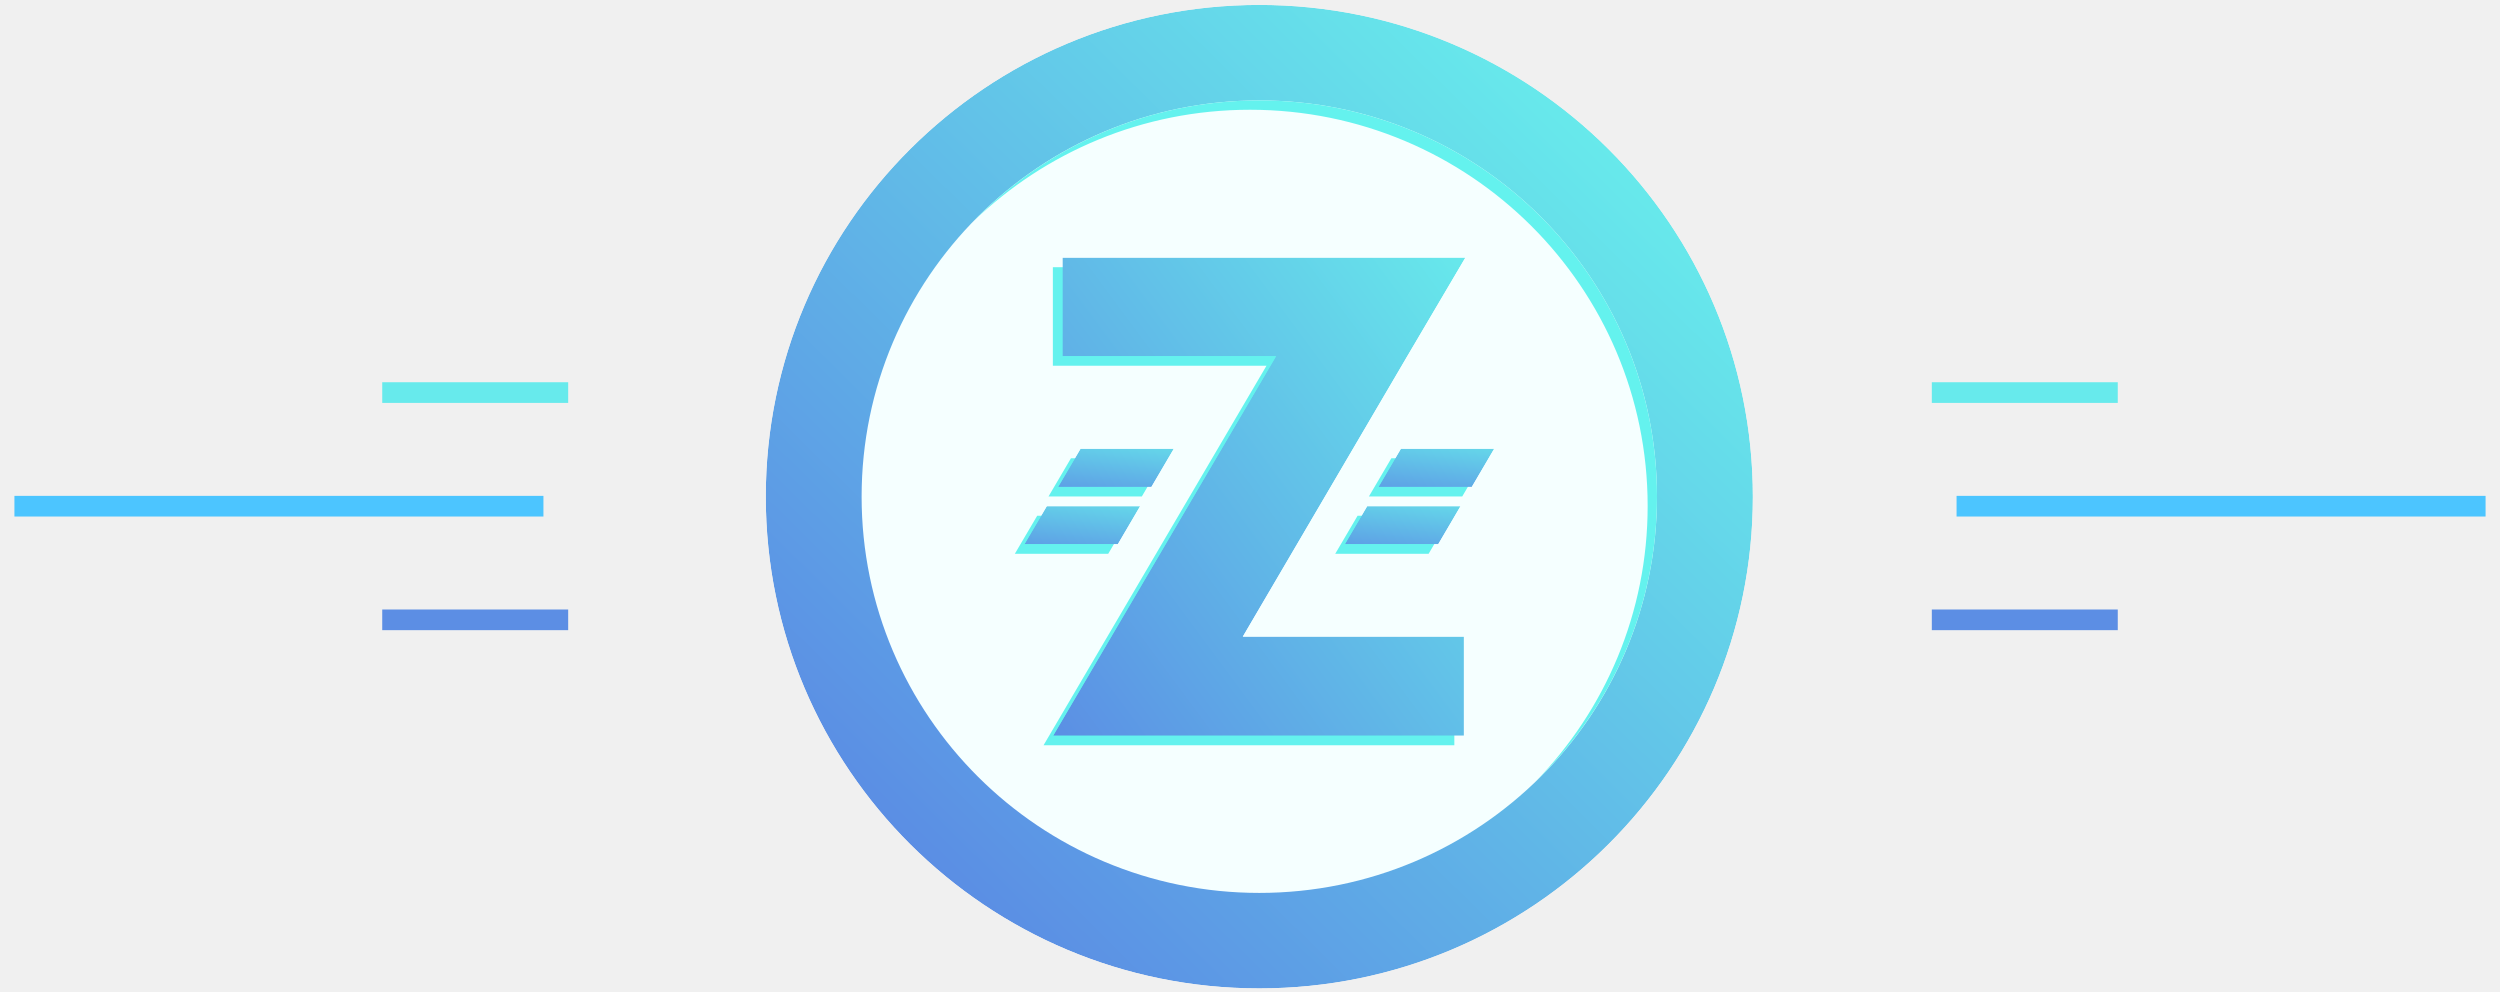
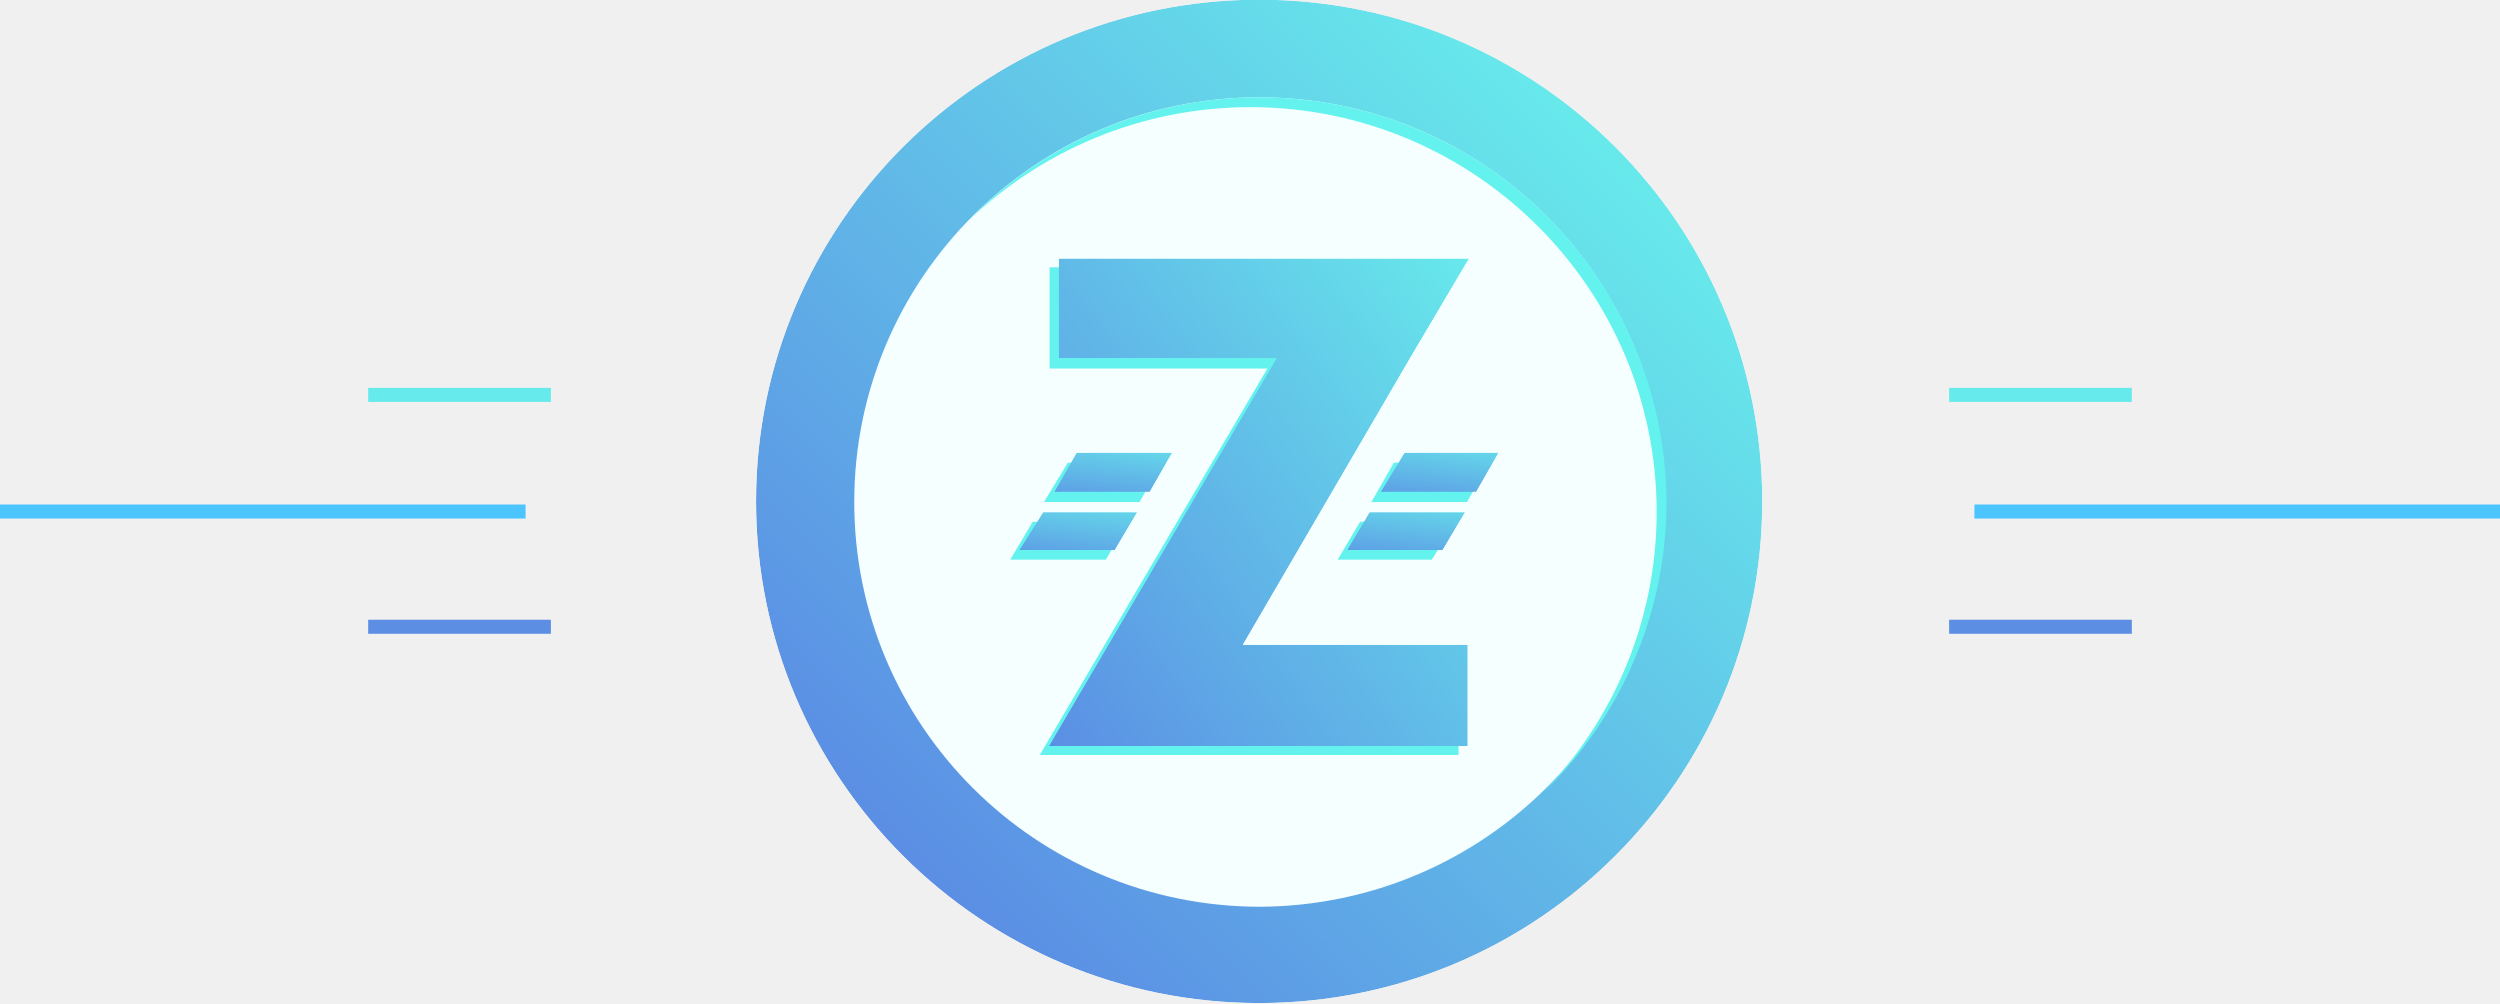
- <svg xmlns="http://www.w3.org/2000/svg" xmlns:xlink="http://www.w3.org/1999/xlink" width="121px" height="48px" viewBox="0 0 121 48" version="1.1">
-   <defs>
-     <path d="M0.064,23.961 C0.064,37.105 10.758,47.761 23.951,47.761 C37.143,47.761 47.838,37.105 47.838,23.961 C47.838,10.817 37.143,0.161 23.951,0.161 C10.758,0.161 0.064,10.817 0.064,23.961" id="path-1" />
-     <linearGradient x1="14.645%" y1="85.355%" x2="85.355%" y2="14.645%" id="linearGradient-3">
-       <stop stop-color="#5B8EE4" offset="0%" />
-       <stop stop-color="#67E9EB" offset="100%" />
-     </linearGradient>
-     <polygon id="path-4" points="0.481 0.084 0.481 4.855 10.82 4.855 0.03 23.223 0.03 23.223 6.4 23.223 19.912 23.223 19.912 18.426 9.212 18.426 17.171 4.855 19.983 0.084 19.983 0.084" />
-     <linearGradient x1="-4.098%" y1="96.478%" x2="104.098%" y2="3.521%" id="linearGradient-6">
-       <stop stop-color="#5B8EE4" offset="0%" />
-       <stop stop-color="#67E9EB" offset="100%" />
-     </linearGradient>
-     <polygon id="path-7" points="1.157 0.015 0.071 1.864 4.588 1.864 5.672 0.015" />
-     <linearGradient x1="16.717%" y1="150.462%" x2="83.283%" y2="-50.47%" id="linearGradient-9">
-       <stop stop-color="#5B8EE4" offset="0%" />
-       <stop stop-color="#67E9EB" offset="100%" />
-     </linearGradient>
-     <polygon id="path-10" points="1.18 0.015 0.094 1.864 4.61 1.864 5.695 0.015" />
-     <linearGradient x1="16.717%" y1="150.464%" x2="83.283%" y2="-50.473%" id="linearGradient-12">
-       <stop stop-color="#5B8EE4" offset="0%" />
-       <stop stop-color="#67E9EB" offset="100%" />
-     </linearGradient>
-     <polygon id="path-13" points="1.111 0.16 0.031 1.999 0.031 1.999 4.551 1.999 5.629 0.16" />
-     <linearGradient x1="16.755%" y1="150.805%" x2="83.245%" y2="-50.815%" id="linearGradient-15">
-       <stop stop-color="#5B8EE4" offset="0%" />
-       <stop stop-color="#67E9EB" offset="100%" />
-     </linearGradient>
-     <polygon id="path-16" points="1.134 0.16 0.053 1.999 0.053 1.999 4.573 1.999 5.652 0.16" />
-     <linearGradient x1="16.754%" y1="150.808%" x2="83.242%" y2="-50.817%" id="linearGradient-18">
-       <stop stop-color="#5B8EE4" offset="0%" />
-       <stop stop-color="#67E9EB" offset="100%" />
-     </linearGradient>
-   </defs>
-   <g id="Page-1" stroke="none" stroke-width="1" fill="none" fill-rule="evenodd">
+ <svg xmlns="http://www.w3.org/2000/svg" version="1.1" id="Layer_1" x="0px" y="0px" viewBox="0 0 177.9 71.4" style="enable-background:new 0 0 177.9 71.4;" xml:space="preserve">
+   <style type="text/css">
+ 	.st0{filter:url(#Adobe_OpacityMaskFilter);}
+ 	.st1{fill:#FFFFFF;}
+ 	.st2{mask:url(#mask-2);fill:url(#Fill-1_1_);}
+ 	.st3{fill:#F5FFFF;}
+ 	.st4{fill:#64F2EE;}
+ 	.st5{filter:url(#Adobe_OpacityMaskFilter_1_);}
+ 	.st6{mask:url(#mask-5);fill:url(#Fill-19_1_);}
+ 	.st7{filter:url(#Adobe_OpacityMaskFilter_2_);}
+ 	.st8{mask:url(#mask-8);fill:url(#Fill-22_1_);}
+ 	.st9{filter:url(#Adobe_OpacityMaskFilter_3_);}
+ 	.st10{mask:url(#mask-11);fill:url(#Fill-25_1_);}
+ 	.st11{filter:url(#Adobe_OpacityMaskFilter_4_);}
+ 	.st12{mask:url(#mask-14);fill:url(#Fill-28_1_);}
+ 	.st13{filter:url(#Adobe_OpacityMaskFilter_5_);}
+ 	.st14{mask:url(#mask-17);fill:url(#Fill-31_1_);}
+ 	.st15{fill:none;stroke:#4CC5FF;stroke-linecap:square;}
+ 	.st16{fill:none;stroke:#67EAEC;stroke-linecap:square;}
+ 	.st17{fill:none;stroke:#5C8EE4;stroke-linecap:square;}
+ </style>
+   <g id="Page-1">
    <g id="zOS-web" transform="translate(-660, -149)">
      <g id="token" transform="translate(661, 149)">
        <g id="Group-34" transform="translate(36, 0)">
          <g id="Group-3" transform="translate(0, 0.077714)">
-             <mask id="mask-2" fill="white">
-               <use xlink:href="#path-1" />
+             <g id="Clip-2">
+ 					</g>
+             <defs>
+               <filter id="Adobe_OpacityMaskFilter" filterUnits="userSpaceOnUse" x="16.8" y="-0.1" width="71.7" height="71.4">
+                 <feColorMatrix type="matrix" values="1 0 0 0 0  0 1 0 0 0  0 0 1 0 0  0 0 0 1 0" />
+               </filter>
+             </defs>
+             <mask maskUnits="userSpaceOnUse" x="16.8" y="-0.1" width="71.7" height="71.4" id="mask-2">
+               <g class="st0">
+                 <path id="path-1" class="st1" d="M16.8,35.6c0,19.7,16,35.7,35.8,35.7s35.8-16,35.8-35.7S72.4-0.1,52.6-0.1         S16.8,15.9,16.8,35.6" />
+               </g>
            </mask>
-             <g id="Clip-2" />
-             <path d="M0.064,23.961 C0.064,37.105 10.758,47.761 23.951,47.761 C37.143,47.761 47.838,37.105 47.838,23.961 C47.838,10.817 37.143,0.161 23.951,0.161 C10.758,0.161 0.064,10.817 0.064,23.961" id="Fill-1" fill="url(#linearGradient-3)" mask="url(#mask-2)" />
+             <linearGradient id="Fill-1_1_" gradientUnits="userSpaceOnUse" x1="-240.612" y1="447.102" x2="-239.552" y2="448.163" gradientTransform="matrix(47.7743 0 0 -47.5993 11522.381 21342.615)">
+               <stop offset="0" style="stop-color:#5B8EE4" />
+               <stop offset="1" style="stop-color:#67E9EB" />
+             </linearGradient>
+             <path id="Fill-1" class="st2" d="M16.8,35.6c0,19.7,16,35.7,35.8,35.7s35.8-16,35.8-35.7S72.4-0.1,52.6-0.1       S16.8,15.9,16.8,35.6" />
          </g>
          <g id="Group-18" transform="translate(4.588235, 4.824967)">
-             <path d="M38.611,19.214 C38.611,8.622 29.993,0.035 19.363,0.035 C8.732,0.035 0.114,8.622 0.114,19.214 C0.114,29.806 8.732,38.392 19.363,38.392 C29.993,38.392 38.611,29.806 38.611,19.214" id="Fill-4" fill="#F5FFFF" />
-             <path d="M19.363,0.035 C13.932,0.035 9.03,2.28 5.53,5.884 C8.994,2.545 13.71,0.487 18.91,0.487 C29.541,0.487 38.158,9.073 38.158,19.665 C38.158,24.846 36.093,29.544 32.742,32.995 C36.359,29.508 38.611,24.624 38.611,19.214 C38.611,8.622 29.993,0.035 19.363,0.035" id="Fill-6" fill="#64F2EE" />
-             <polygon id="Fill-8" fill="#64F2EE" points="26.06 12.878 28.872 8.106 10.467 8.106 9.37 8.106 9.37 12.878 19.709 12.878 8.919 31.245 15.289 31.245 28.802 31.245 28.802 26.449 18.102 26.449" />
-             <polygon id="Fill-10" fill="#64F2EE" points="29.183 19.205 30.267 17.356 25.752 17.356 24.666 19.205" />
-             <polygon id="Fill-12" fill="#64F2EE" points="14.76 17.356 10.245 17.356 9.159 19.205 13.676 19.205" />
-             <polygon id="Fill-14" fill="#64F2EE" points="28.636 20.138 24.118 20.138 23.037 21.978 27.557 21.978" />
-             <polygon id="Fill-16" fill="#64F2EE" points="8.611 20.138 7.53 21.978 12.05 21.978 13.129 20.138" />
+             <path id="Fill-4" class="st3" d="M76.9,30.9C76.9,15,64,2.1,48,2.1C32.1,2.1,19.2,15,19.2,30.9c0,15.9,12.9,28.8,28.9,28.8       C64,59.6,76.9,46.8,76.9,30.9" />
+             <path id="Fill-6" class="st4" d="M48,2.1c-8.1,0-15.5,3.4-20.7,8.8c5.2-5,12.3-8.1,20.1-8.1c15.9,0,28.9,12.9,28.9,28.8       c0,7.8-3.1,14.8-8.1,20c5.4-5.2,8.8-12.6,8.8-20.7C76.9,15,64,2.1,48,2.1" />
+             <polygon id="Fill-8" class="st4" points="58.1,21.4 62.3,14.2 34.7,14.2 33.1,14.2 33.1,21.4 48.6,21.4 32.4,48.9 41.9,48.9        62.2,48.9 62.2,41.7 46.1,41.7      " />
+             <polygon id="Fill-10" class="st4" points="62.8,30.9 64.4,28.1 57.6,28.1 56,30.9      " />
+             <polygon id="Fill-12" class="st4" points="41.1,28.1 34.4,28.1 32.7,30.9 39.5,30.9      " />
+             <polygon id="Fill-14" class="st4" points="62,32.3 55.2,32.3 53.6,35 60.3,35      " />
+             <polygon id="Fill-16" class="st4" points="31.9,32.3 30.3,35 37.1,35 38.7,32.3      " />
          </g>
          <g id="Group-21" transform="translate(13.94118, 12.38541)">
-             <mask id="mask-5" fill="white">
-               <use xlink:href="#path-4" />
+             <g id="Clip-20">
+ 					</g>
+             <defs>
+               <filter id="Adobe_OpacityMaskFilter_1_" filterUnits="userSpaceOnUse" x="23.7" y="6" width="29.9" height="34.7">
+                 <feColorMatrix type="matrix" values="1 0 0 0 0  0 1 0 0 0  0 0 1 0 0  0 0 0 1 0" />
+               </filter>
+             </defs>
+             <mask maskUnits="userSpaceOnUse" x="23.7" y="6" width="29.9" height="34.7" id="mask-5">
+               <g class="st5">
+                 <polygon id="path-4" class="st1" points="24.4,6 24.4,13.1 39.9,13.1 23.7,40.7 23.7,40.7 33.3,40.7 53.5,40.7 53.5,33.5          37.5,33.5 49.4,13.1 53.6,6 53.6,6        " />
+               </g>
            </mask>
-             <g id="Clip-20" />
-             <polygon id="Fill-19" fill="url(#linearGradient-6)" mask="url(#mask-5)" points="0.481 0.084 0.481 4.855 10.82 4.855 0.03 23.223 0.03 23.223 6.4 23.223 19.912 23.223 19.912 18.426 9.212 18.426 17.171 4.855 19.983 0.084 19.983 0.084" />
+             <linearGradient id="Fill-19_1_" gradientUnits="userSpaceOnUse" x1="-247.905" y1="425.804" x2="-246.282" y2="427.198" gradientTransform="matrix(19.9532 0 0 -23.1392 4969.108 9892.359)">
+               <stop offset="0" style="stop-color:#5B8EE4" />
+               <stop offset="1" style="stop-color:#67E9EB" />
+             </linearGradient>
+             <polygon id="Fill-19" class="st6" points="24.4,6 24.4,13.1 39.9,13.1 23.7,40.7 23.7,40.7 33.3,40.7 53.5,40.7 53.5,33.5        37.5,33.5 49.4,13.1 53.6,6 53.6,6      " />
          </g>
          <g id="Group-24" transform="translate(29.64706, 21.70409)">
-             <mask id="mask-8" fill="white">
-               <use xlink:href="#path-7" />
+             <g id="Clip-23">
+ 					</g>
+             <defs>
+               <filter id="Adobe_OpacityMaskFilter_2_" filterUnits="userSpaceOnUse" x="31.6" y="10.5" width="8.4" height="2.8">
+                 <feColorMatrix type="matrix" values="1 0 0 0 0  0 1 0 0 0  0 0 1 0 0  0 0 0 1 0" />
+               </filter>
+             </defs>
+             <mask maskUnits="userSpaceOnUse" x="31.6" y="10.5" width="8.4" height="2.8" id="mask-8">
+               <g class="st7">
+                 <polygon id="path-7" class="st1" points="33.3,10.5 31.6,13.3 38.4,13.3 40,10.5        " />
+               </g>
            </mask>
-             <g id="Clip-23" />
-             <polygon id="Fill-22" fill="url(#linearGradient-9)" mask="url(#mask-8)" points="1.157 0.015 0.071 1.864 4.588 1.864 5.672 0.015" />
+             <linearGradient id="Fill-22_1_" gradientUnits="userSpaceOnUse" x1="-232.072" y1="218.462" x2="-231.073" y2="221.476" gradientTransform="matrix(5.6006 0 0 -1.8486 1332.792 418.5402)">
+               <stop offset="0" style="stop-color:#5B8EE4" />
+               <stop offset="1" style="stop-color:#67E9EB" />
+             </linearGradient>
+             <polygon id="Fill-22" class="st8" points="33.3,10.5 31.6,13.3 38.4,13.3 40,10.5      " />
          </g>
          <g id="Group-27" transform="translate(14.11765, 21.70409)">
-             <mask id="mask-11" fill="white">
-               <use xlink:href="#path-10" />
+             <g id="Clip-26">
+ 					</g>
+             <defs>
+               <filter id="Adobe_OpacityMaskFilter_3_" filterUnits="userSpaceOnUse" x="23.9" y="10.5" width="8.4" height="2.8">
+                 <feColorMatrix type="matrix" values="1 0 0 0 0  0 1 0 0 0  0 0 1 0 0  0 0 0 1 0" />
+               </filter>
+             </defs>
+             <mask maskUnits="userSpaceOnUse" x="23.9" y="10.5" width="8.4" height="2.8" id="mask-11">
+               <g class="st9">
+                 <polygon id="path-10" class="st1" points="25.5,10.5 23.9,13.3 30.7,13.3 32.3,10.5        " />
+               </g>
            </mask>
-             <g id="Clip-26" />
-             <polygon id="Fill-25" fill="url(#linearGradient-12)" mask="url(#mask-11)" points="1.18 0.015 0.094 1.864 4.61 1.864 5.695 0.015" />
+             <linearGradient id="Fill-25_1_" gradientUnits="userSpaceOnUse" x1="-217.928" y1="218.462" x2="-216.93" y2="221.476" gradientTransform="matrix(5.6008 0 0 -1.8486 1245.886 418.5402)">
+               <stop offset="0" style="stop-color:#5B8EE4" />
+               <stop offset="1" style="stop-color:#67E9EB" />
+             </linearGradient>
+             <polygon id="Fill-25" class="st10" points="25.5,10.5 23.9,13.3 30.7,13.3 32.3,10.5      " />
          </g>
          <g id="Group-30" transform="translate(28.05882, 24.34145)">
-             <mask id="mask-14" fill="white">
-               <use xlink:href="#path-13" />
+             <g id="Clip-29">
+ 					</g>
+             <defs>
+               <filter id="Adobe_OpacityMaskFilter_4_" filterUnits="userSpaceOnUse" x="30.8" y="12.1" width="8.4" height="2.8">
+                 <feColorMatrix type="matrix" values="1 0 0 0 0  0 1 0 0 0  0 0 1 0 0  0 0 0 1 0" />
+               </filter>
+             </defs>
+             <mask maskUnits="userSpaceOnUse" x="30.8" y="12.1" width="8.4" height="2.8" id="mask-14">
+               <g class="st11">
+                 <polygon id="path-13" class="st1" points="32.4,12.1 30.8,14.8 30.8,14.8 37.6,14.8 39.2,12.1        " />
+               </g>
            </mask>
-             <g id="Clip-29" />
-             <polygon id="Fill-28" fill="url(#linearGradient-15)" mask="url(#mask-14)" points="1.111 0.16 0.031 1.999 0.031 1.999 4.551 1.999 5.629 0.16" />
+             <linearGradient id="Fill-28_1_" gradientUnits="userSpaceOnUse" x1="-230.611" y1="213.999" x2="-229.614" y2="217.023" gradientTransform="matrix(5.5984 0 0 -1.8395 1323.228 409.8574)">
+               <stop offset="0" style="stop-color:#5B8EE4" />
+               <stop offset="1" style="stop-color:#67E9EB" />
+             </linearGradient>
+             <polygon id="Fill-28" class="st12" points="32.4,12.1 30.8,14.8 30.8,14.8 37.6,14.8 39.2,12.1      " />
          </g>
          <g id="Group-33" transform="translate(12.52941, 24.34145)">
-             <mask id="mask-17" fill="white">
-               <use xlink:href="#path-16" />
+             <g id="Clip-32">
+ 					</g>
+             <defs>
+               <filter id="Adobe_OpacityMaskFilter_5_" filterUnits="userSpaceOnUse" x="23" y="12.1" width="8.4" height="2.8">
+                 <feColorMatrix type="matrix" values="1 0 0 0 0  0 1 0 0 0  0 0 1 0 0  0 0 0 1 0" />
+               </filter>
+             </defs>
+             <mask maskUnits="userSpaceOnUse" x="23" y="12.1" width="8.4" height="2.8" id="mask-17">
+               <g class="st13">
+                 <polygon id="path-16" class="st1" points="24.7,12.1 23,14.8 23,14.8 29.8,14.8 31.4,12.1        " />
+               </g>
            </mask>
-             <g id="Clip-32" />
-             <polygon id="Fill-31" fill="url(#linearGradient-18)" mask="url(#mask-17)" points="1.134 0.16 0.053 1.999 0.053 1.999 4.573 1.999 5.652 0.16" />
+             <linearGradient id="Fill-31_1_" gradientUnits="userSpaceOnUse" x1="-216.469" y1="213.999" x2="-215.472" y2="217.023" gradientTransform="matrix(5.5987 0 0 -1.8395 1236.403 409.8574)">
+               <stop offset="0" style="stop-color:#5B8EE4" />
+               <stop offset="1" style="stop-color:#67E9EB" />
+             </linearGradient>
+             <polygon id="Fill-31" class="st14" points="24.7,12.1 23,14.8 23,14.8 29.8,14.8 31.4,12.1      " />
          </g>
        </g>
-         <g id="Group-25" transform="translate(93, 18)" fill-rule="nonzero" stroke-linecap="square">
-           <path d="M1.198,6.5 L25.802,6.5" id="Line-3" stroke="#4CC5FF" />
-           <path d="M0,1 L8,1" id="Line-3-Copy" stroke="#67EAEC" />
-           <path d="M0,12 L8,12" id="Line-3-Copy-2" stroke="#5C8EE4" />
+         <g id="Group-25" transform="translate(93, 18)">
+           <path id="Line-3" class="st15" d="M47,18.4h36.9" />
+           <path id="Line-3-Copy" class="st16" d="M45.2,10.1h12" />
+           <path id="Line-3-Copy-2" class="st17" d="M45.2,26.6h12" />
        </g>
-         <g id="Group-25-Copy" transform="translate(13, 24.5) scale(-1, 1) translate(-13, -24.5) translate(0, 18)" fill-rule="nonzero" stroke-linecap="square">
-           <path d="M1.198,6.5 L25.802,6.5" id="Line-3" stroke="#4CC5FF" />
-           <path d="M0,1 L8,1" id="Line-3-Copy" stroke="#67EAEC" />
-           <path d="M0,12 L8,12" id="Line-3-Copy-2" stroke="#5C8EE4" />
+         <g id="Group-25-Copy" transform="translate(13, 24.5) scale(-1, 1) translate(-13, -24.5) translate(0, 18)">
+           <path id="Line-3_1_" class="st15" d="M-9.9,18.4H27" />
+           <path id="Line-3-Copy_1_" class="st16" d="M-11.7,10.1h12" />
+           <path id="Line-3-Copy-2_1_" class="st17" d="M-11.7,26.6h12" />
        </g>
      </g>
    </g>
  </g>
</svg>
